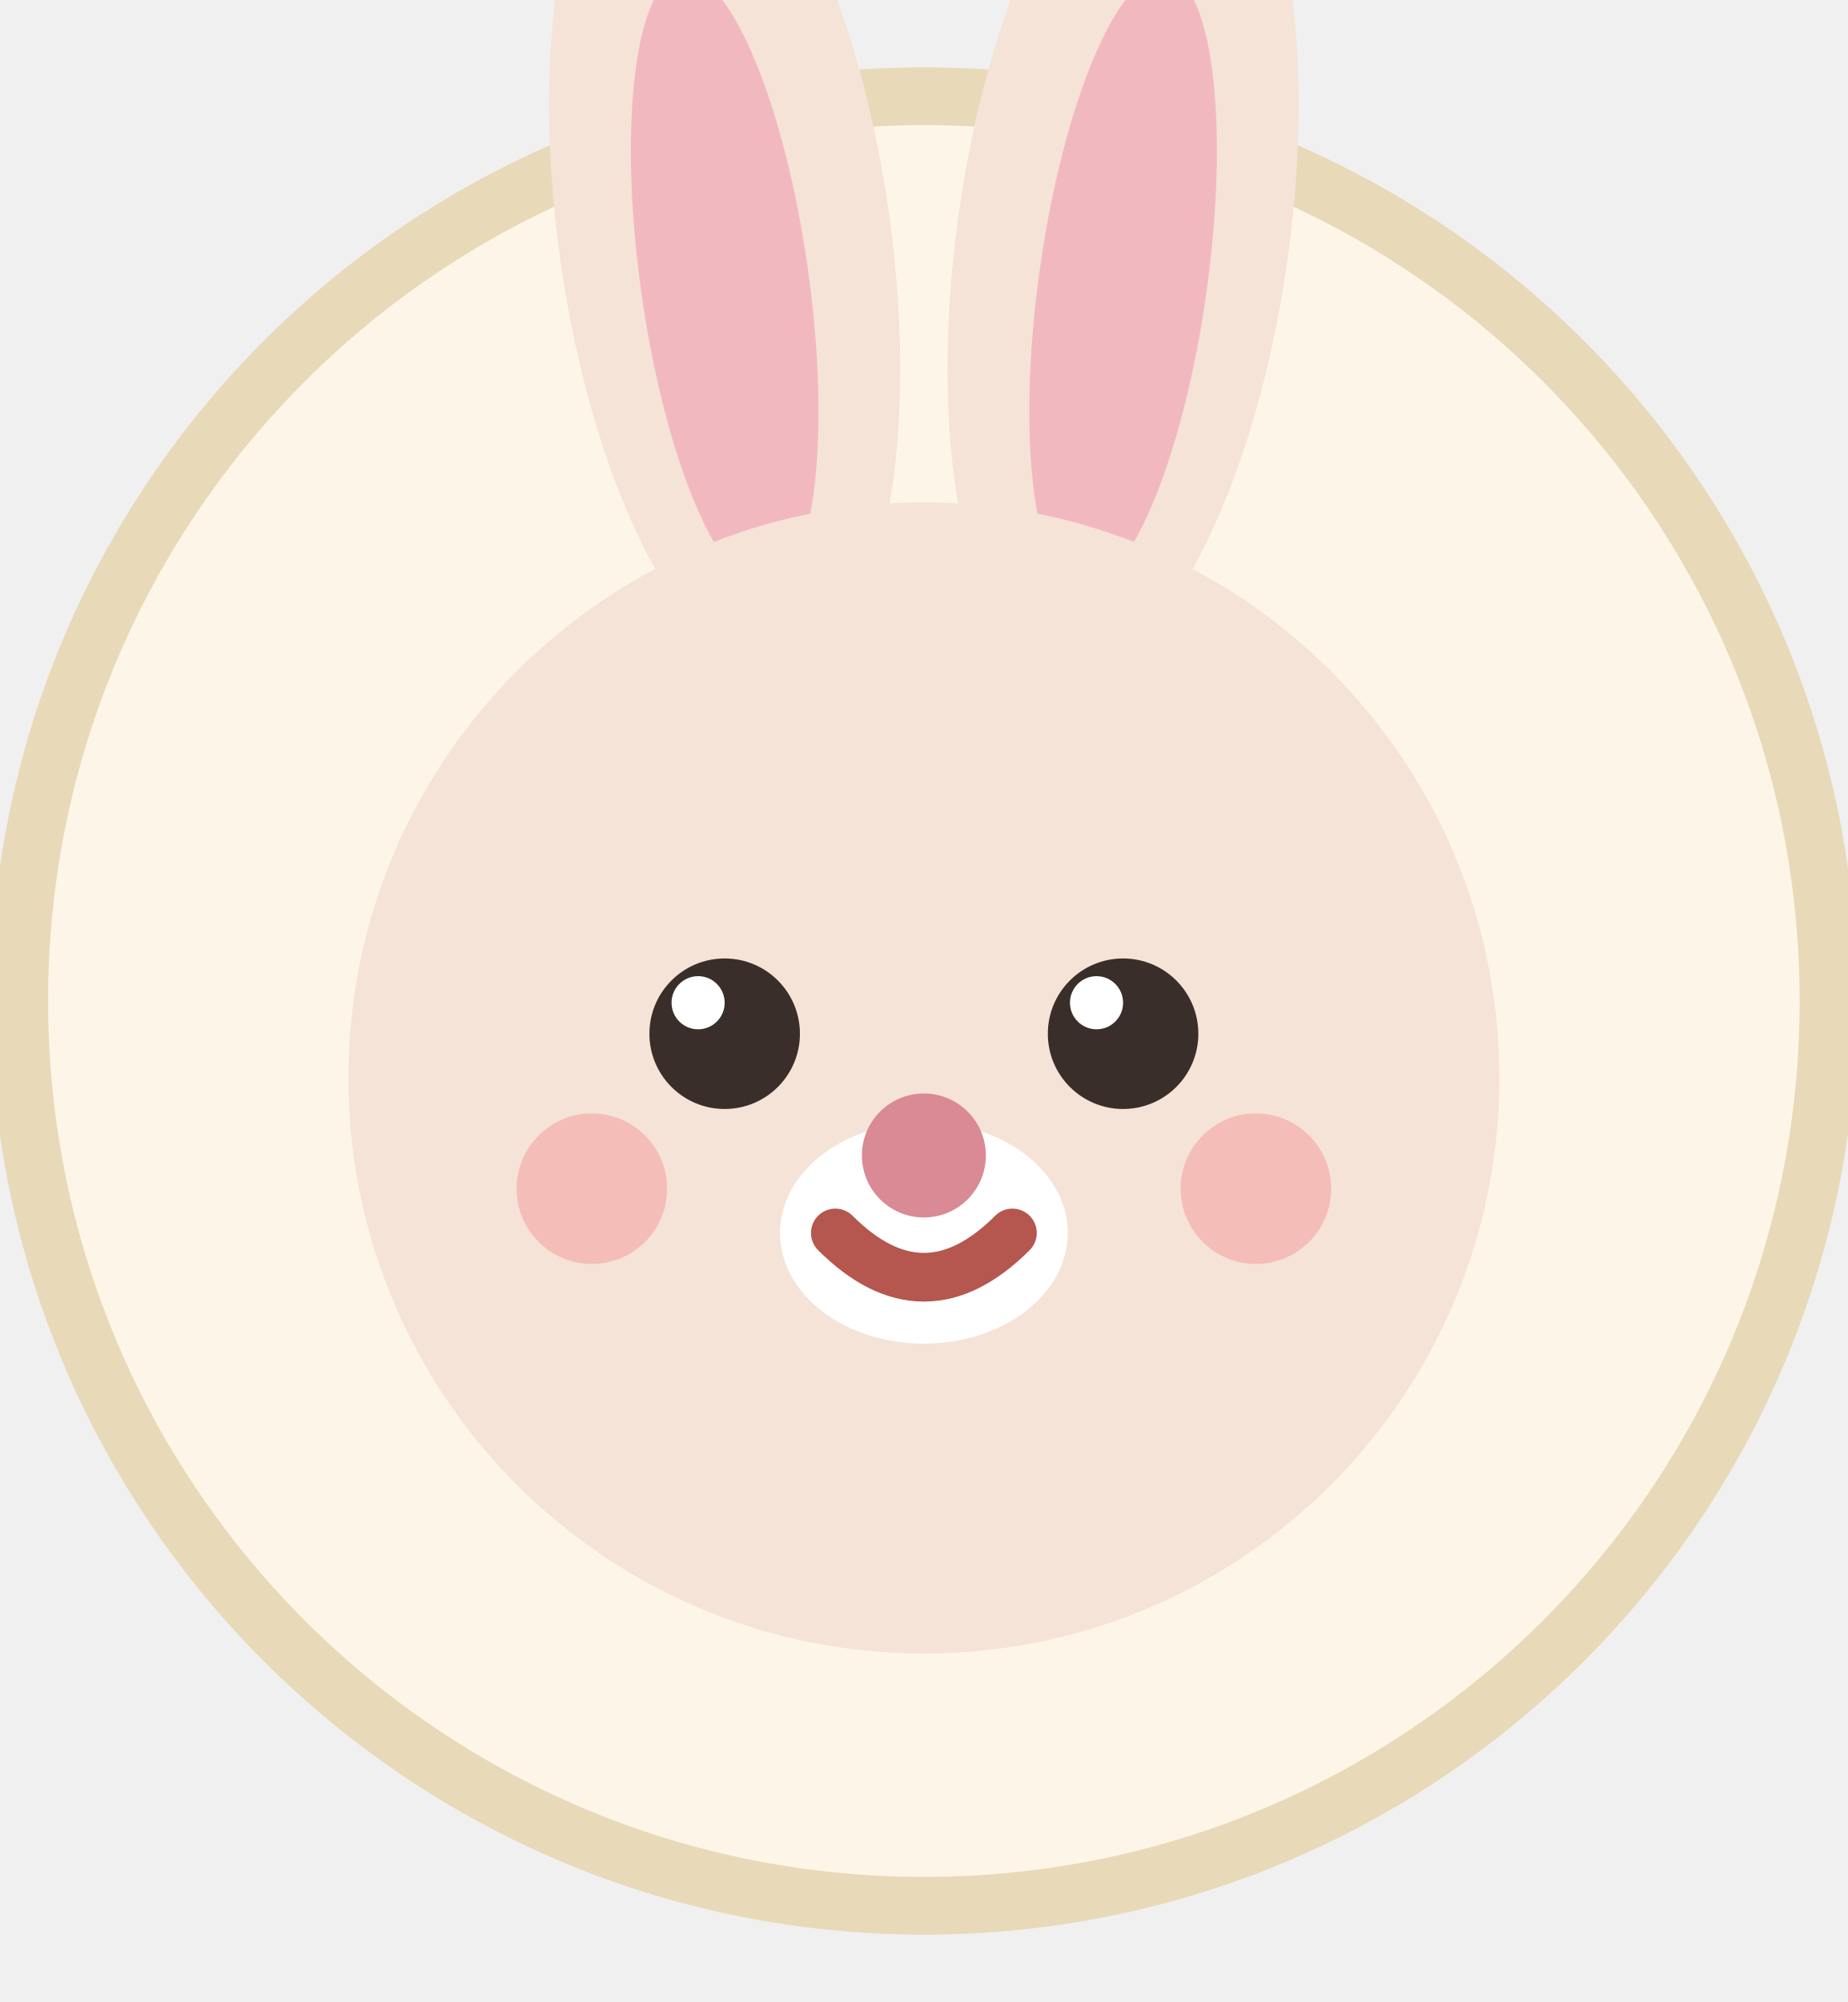
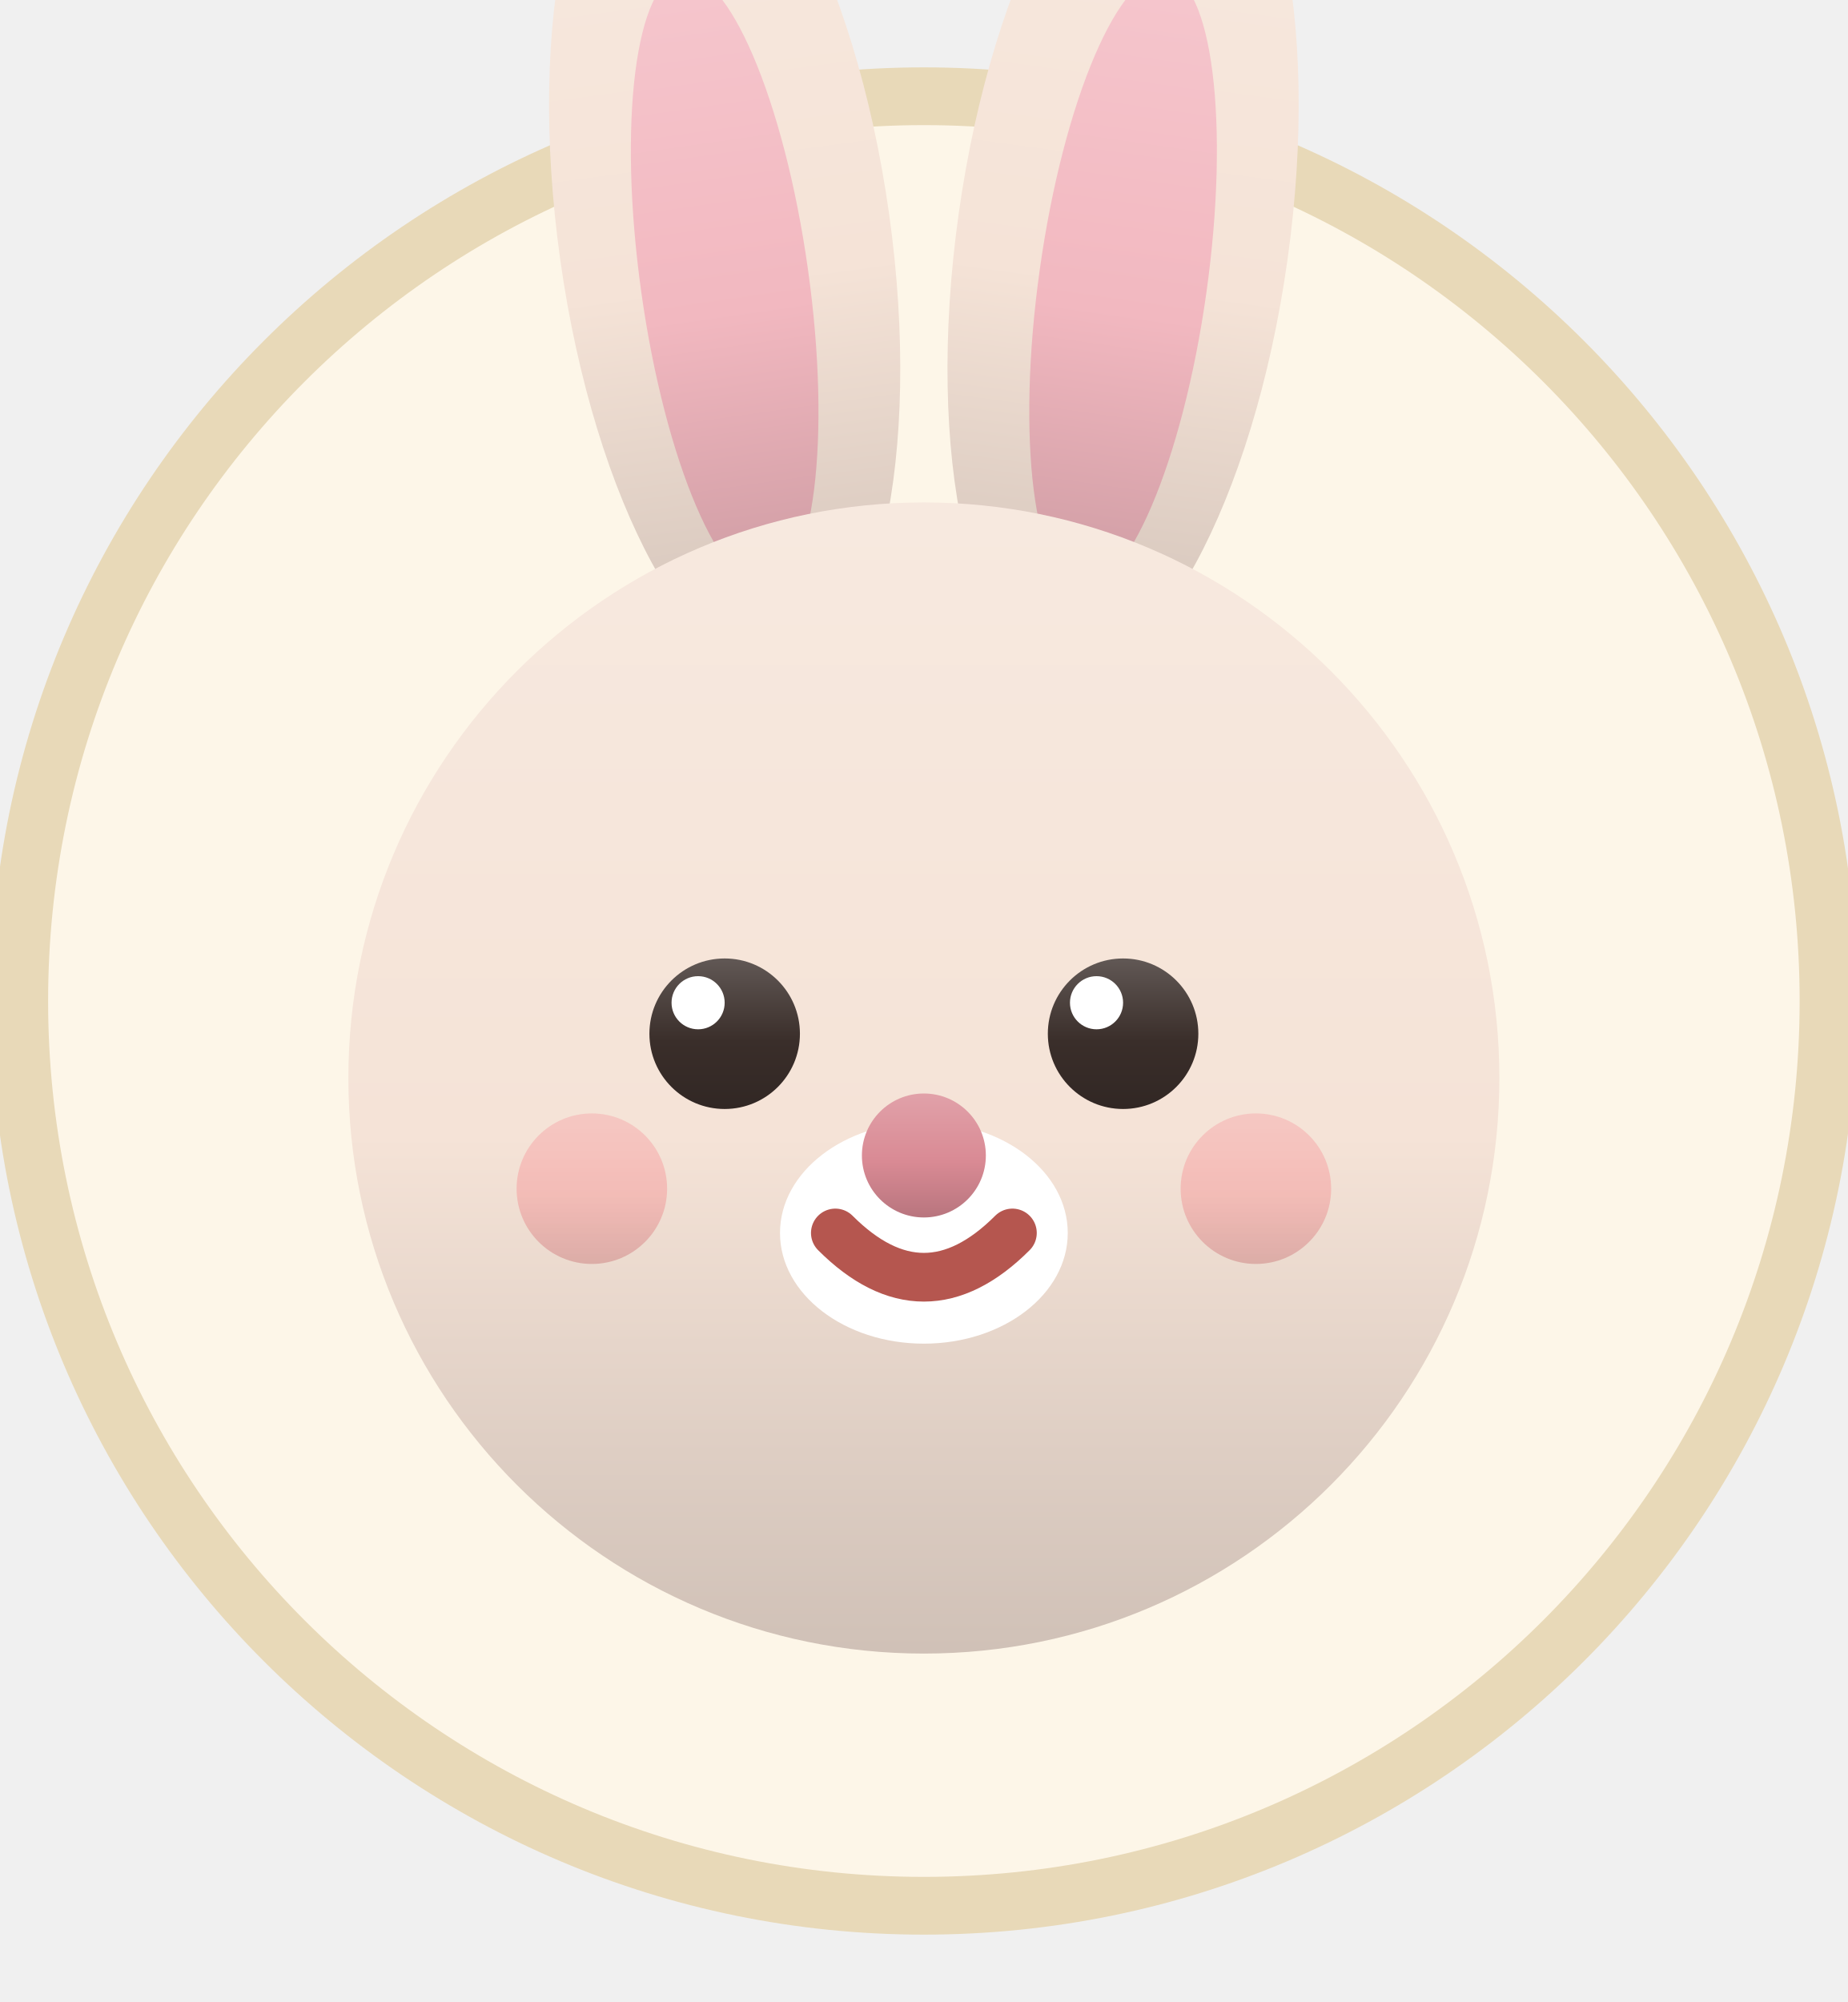
<svg xmlns="http://www.w3.org/2000/svg" viewBox="-48 -52 96 104">
+   <defs>
+     <linearGradient id="gF5E3D7" x1="0" y1="0" x2="0" y2="1">
+       <stop offset="0" stop-color="#f7e9df" />
+       <stop offset="0.55" stop-color="#F5E3D7" />
+       <stop offset="1" stop-color="#d0c1b7" />
+     </linearGradient>
+     <linearGradient id="gF2B8C0" x1="0" y1="0" x2="0" y2="1">
+       <stop offset="0" stop-color="#f5c6cd" />
+       <stop offset="0.55" stop-color="#F2B8C0" />
+       <stop offset="1" stop-color="#ce9ca3" />
+     </linearGradient>
+     <linearGradient id="gD98A94" x1="0" y1="0" x2="0" y2="1">
+       <stop offset="0" stop-color="#e1a1a9" />
+       <stop offset="0.55" stop-color="#D98A94" />
+       <stop offset="1" stop-color="#b8757e" />
+     </linearGradient>
+     <linearGradient id="g3A2E2A" x1="0" y1="0" x2="0" y2="1">
+       <stop offset="0" stop-color="#615855" />
+       <stop offset="0.55" stop-color="#3A2E2A" />
+       <stop offset="1" stop-color="#312724" />
+     </linearGradient>
+     <linearGradient id="gF49E9E" x1="0" y1="0" x2="0" y2="1">
+       <stop offset="0" stop-color="#f6b1b1" />
+       <stop offset="0.55" stop-color="#F49E9E" />
+       <stop offset="1" stop-color="#cf8686" />
+     </linearGradient>
+     <filter id="fwash" x="-8%" y="-8%" width="116%" height="116%">
+       <feGaussianBlur stdDeviation="5" />
+     </filter>
+   </defs>
  <circle cx="0" cy="0" r="47" fill="#FDF6E8" stroke="#E8D9B8" stroke-width="3" />
  <g transform="translate(0,4) scale(1.15,1.15)">
-     <ellipse cx="-9" cy="-38" rx="7.5" ry="20" fill="#F5E3D7" transform="rotate(-8 -9 -38)" />
-     <ellipse cx="9" cy="-38" rx="7.5" ry="20" fill="#F5E3D7" transform="rotate(8 9 -38)" />
-     <ellipse cx="-9" cy="-36" rx="3.8" ry="14" fill="#F2B8C0" transform="rotate(-8 -9 -36)" />
-     <ellipse cx="9" cy="-36" rx="3.8" ry="14" fill="#F2B8C0" transform="rotate(8 9 -36)" />
-     <circle cx="0" cy="0" r="26" fill="#F5E3D7" />
+     <ellipse cx="-9" cy="-38" rx="7.5" ry="20" fill="url(#gF5E3D7)" transform="rotate(-8 -9 -38)" />
+     <ellipse cx="9" cy="-38" rx="7.5" ry="20" fill="url(#gF5E3D7)" transform="rotate(8 9 -38)" />
+     <ellipse cx="-9" cy="-36" rx="3.8" ry="14" fill="url(#gF2B8C0)" transform="rotate(-8 -9 -36)" />
+     <ellipse cx="9" cy="-36" rx="3.8" ry="14" fill="url(#gF2B8C0)" transform="rotate(8 9 -36)" />
+     <circle cx="0" cy="0" r="26" fill="url(#gF5E3D7)" />
    <ellipse cx="0" cy="7" rx="6.5" ry="5" fill="#fff" />
-     <circle cx="0" cy="3.5" r="2.8" fill="#D98A94" />
-     <circle cx="-9" cy="-2" r="3.4" fill="#3A2E2A" />
-     <circle cx="9" cy="-2" r="3.4" fill="#3A2E2A" />
+     <circle cx="0" cy="3.5" r="2.8" fill="url(#gD98A94)" />
+     <circle cx="-9" cy="-2" r="3.4" fill="url(#g3A2E2A)" />
+     <circle cx="9" cy="-2" r="3.4" fill="url(#g3A2E2A)" />
    <circle cx="-10.2" cy="-3.4" r="1.2" fill="#fff" />
    <circle cx="7.8" cy="-3.4" r="1.2" fill="#fff" />
-     <circle cx="-15" cy="5" r="3.4" fill="#F49E9E" opacity="0.55" />
-     <circle cx="15" cy="5" r="3.4" fill="#F49E9E" opacity="0.55" />
+     <circle cx="-15" cy="5" r="3.4" fill="url(#gF49E9E)" opacity="0.55" />
+     <circle cx="15" cy="5" r="3.4" fill="url(#gF49E9E)" opacity="0.55" />
    <path d="M-4,7 q4,4 8,0" stroke="#B5564F" stroke-width="2.2" stroke-linecap="round" fill="none" />
  </g>
</svg>
